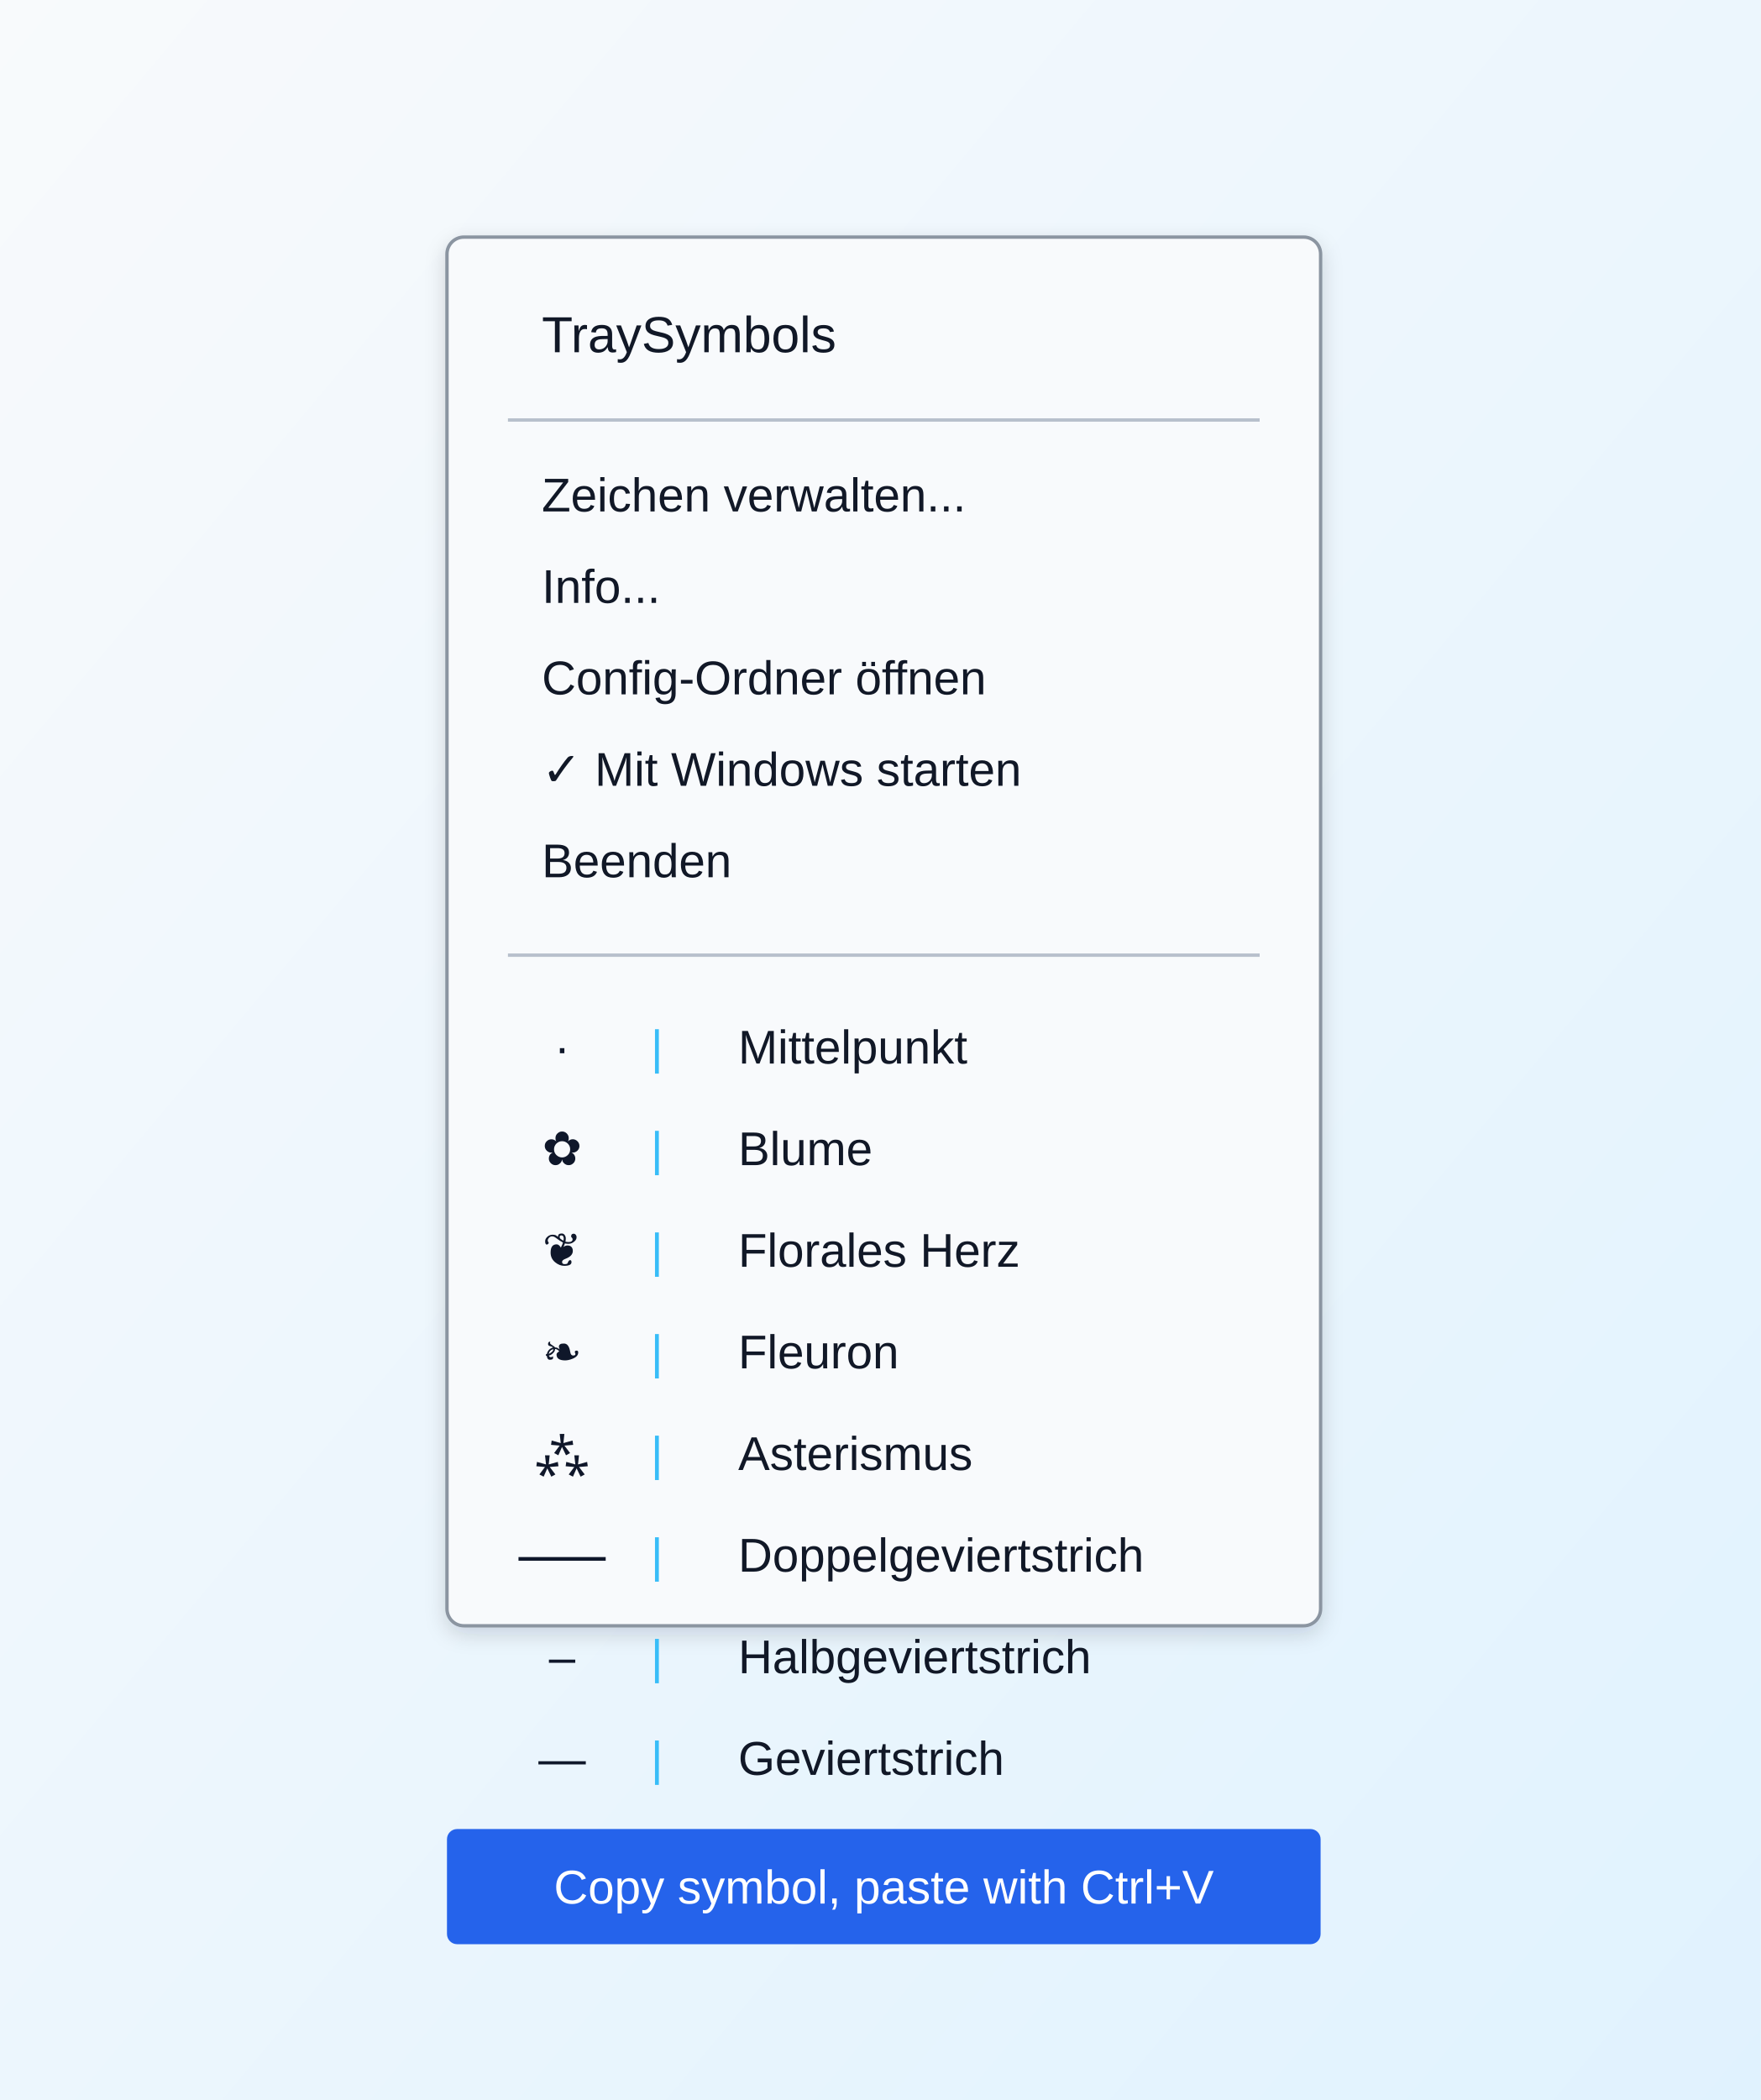
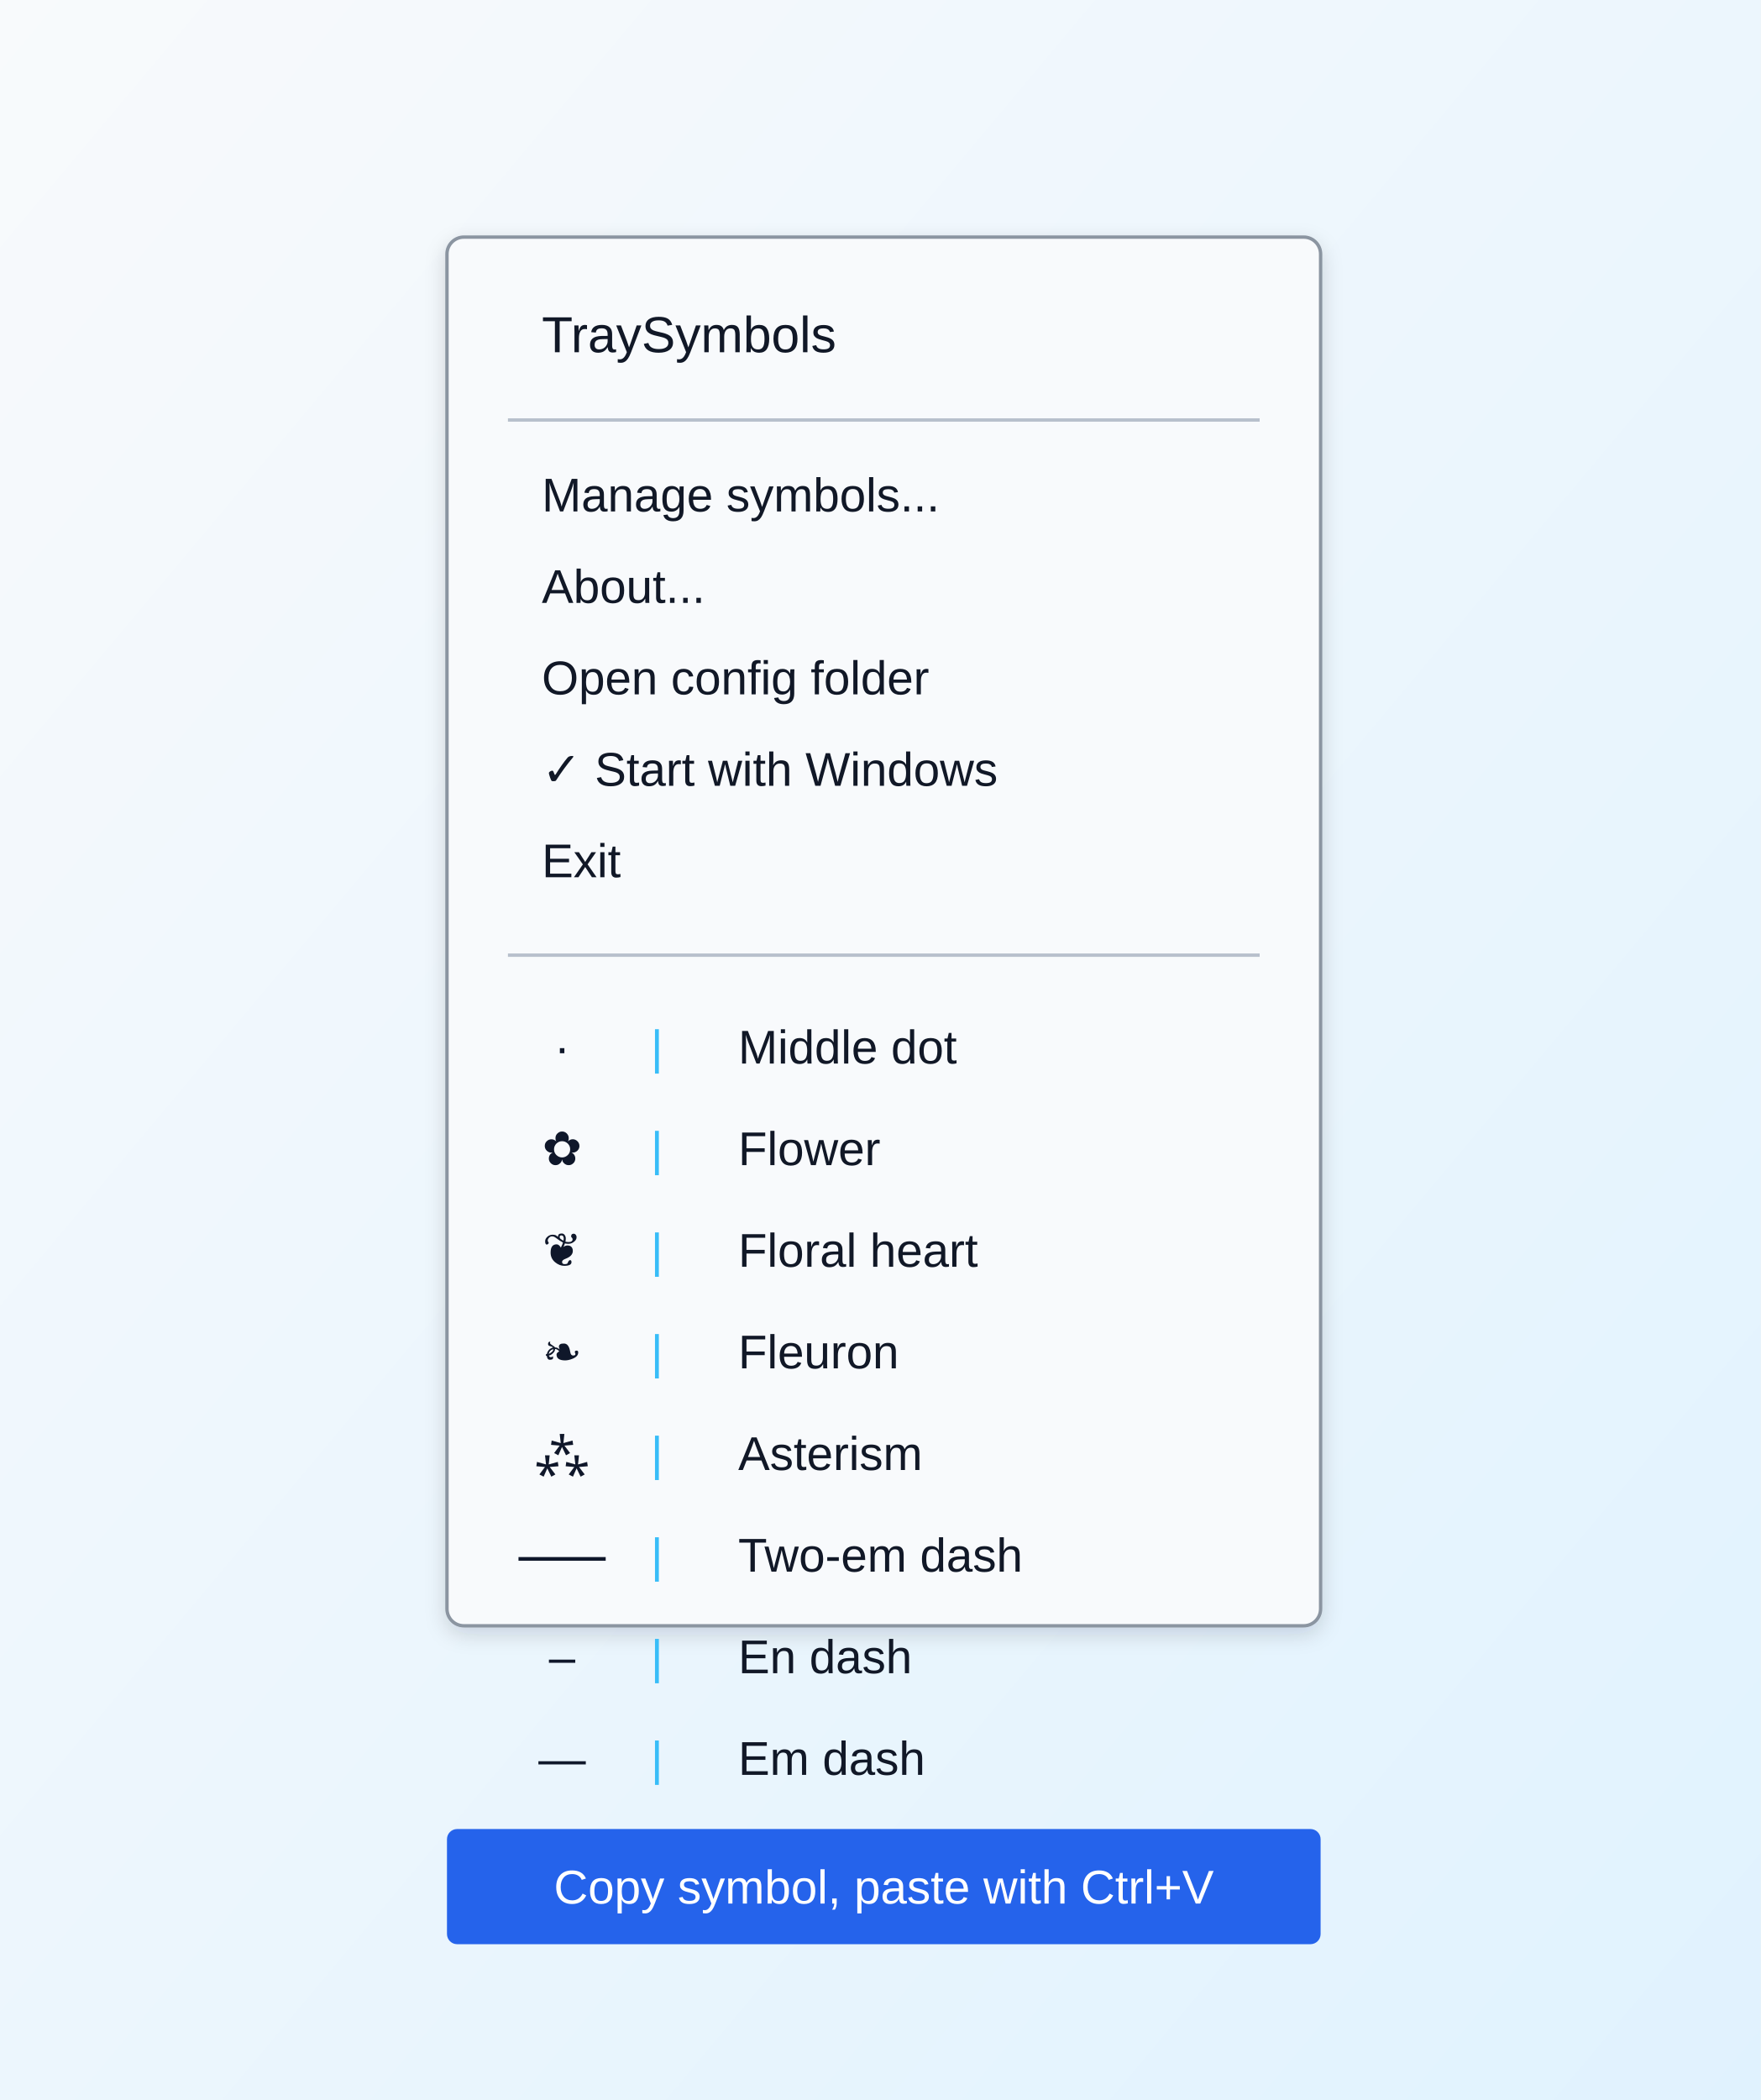
<svg xmlns="http://www.w3.org/2000/svg" width="520" height="620" viewBox="0 0 520 620" role="img" aria-label="TraySymbols tray menu preview">
  <defs>
    <filter id="shadow" x="-20%" y="-20%" width="140%" height="140%">
      <feDropShadow dx="0" dy="10" stdDeviation="14" flood-color="#111827" flood-opacity=".18" />
      <feDropShadow dx="0" dy="2" stdDeviation="3" flood-color="#111827" flood-opacity=".15" />
    </filter>
    <linearGradient id="bg" x1="0" y1="0" x2="1" y2="1">
      <stop offset="0" stop-color="#f8fafc" />
      <stop offset="1" stop-color="#e0f2fe" />
    </linearGradient>
  </defs>
  <rect width="520" height="620" fill="url(#bg)" />
  <rect x="132" y="70" width="258" height="410" rx="5" fill="#f8fafc" stroke="#8b95a1" filter="url(#shadow)" />
  <text x="160" y="104" font-family="Segoe UI, Arial, sans-serif" font-size="15" fill="#111827">TraySymbols</text>
  <line x1="150" y1="124" x2="372" y2="124" stroke="#b8c0cc" />
  <g font-family="Segoe UI, Arial, sans-serif" font-size="14" fill="#111827">
-     <text x="160" y="151">Zeichen verwalten...</text>
-     <text x="160" y="178">Info...</text>
-     <text x="160" y="205">Config-Ordner öffnen</text>
-     <text x="160" y="232">✓ Mit Windows starten</text>
-     <text x="160" y="259">Beenden</text>
+     <text x="160" y="151">Manage symbols...</text>
+     <text x="160" y="178">About...</text>
+     <text x="160" y="205">Open config folder</text>
+     <text x="160" y="232">✓ Start with Windows</text>
+     <text x="160" y="259">Exit</text>
  </g>
  <line x1="150" y1="282" x2="372" y2="282" stroke="#b8c0cc" />
  <g font-family="Segoe UI, Arial, sans-serif" font-size="14">
    <g fill="#0f172a">
      <text x="166" y="314" text-anchor="middle">·</text>
      <text x="166" y="344" text-anchor="middle">✿</text>
      <text x="166" y="374" text-anchor="middle">❦</text>
      <text x="166" y="404" text-anchor="middle">❧</text>
      <text x="166" y="434" text-anchor="middle">⁂</text>
      <text x="166" y="464" text-anchor="middle">⸺</text>
      <text x="166" y="494" text-anchor="middle">–</text>
      <text x="166" y="524" text-anchor="middle">—</text>
    </g>
    <g fill="#38bdf8">
      <text x="194" y="314" text-anchor="middle">|</text>
      <text x="194" y="344" text-anchor="middle">|</text>
      <text x="194" y="374" text-anchor="middle">|</text>
      <text x="194" y="404" text-anchor="middle">|</text>
      <text x="194" y="434" text-anchor="middle">|</text>
      <text x="194" y="464" text-anchor="middle">|</text>
      <text x="194" y="494" text-anchor="middle">|</text>
      <text x="194" y="524" text-anchor="middle">|</text>
    </g>
    <g fill="#111827">
-       <text x="218" y="314">Mittelpunkt</text>
-       <text x="218" y="344">Blume</text>
-       <text x="218" y="374">Florales Herz</text>
+       <text x="218" y="314">Middle dot</text>
+       <text x="218" y="344">Flower</text>
+       <text x="218" y="374">Floral heart</text>
      <text x="218" y="404">Fleuron</text>
-       <text x="218" y="434">Asterismus</text>
-       <text x="218" y="464">Doppelgeviertstrich</text>
-       <text x="218" y="494">Halbgeviertstrich</text>
-       <text x="218" y="524">Geviertstrich</text>
+       <text x="218" y="434">Asterism</text>
+       <text x="218" y="464">Two-em dash</text>
+       <text x="218" y="494">En dash</text>
+       <text x="218" y="524">Em dash</text>
    </g>
  </g>
  <rect x="132" y="540" width="258" height="34" rx="3" fill="#2563eb" />
  <text x="261" y="562" text-anchor="middle" font-family="Segoe UI, Arial, sans-serif" font-size="14" fill="#fff">Copy symbol, paste with Ctrl+V</text>
</svg>
